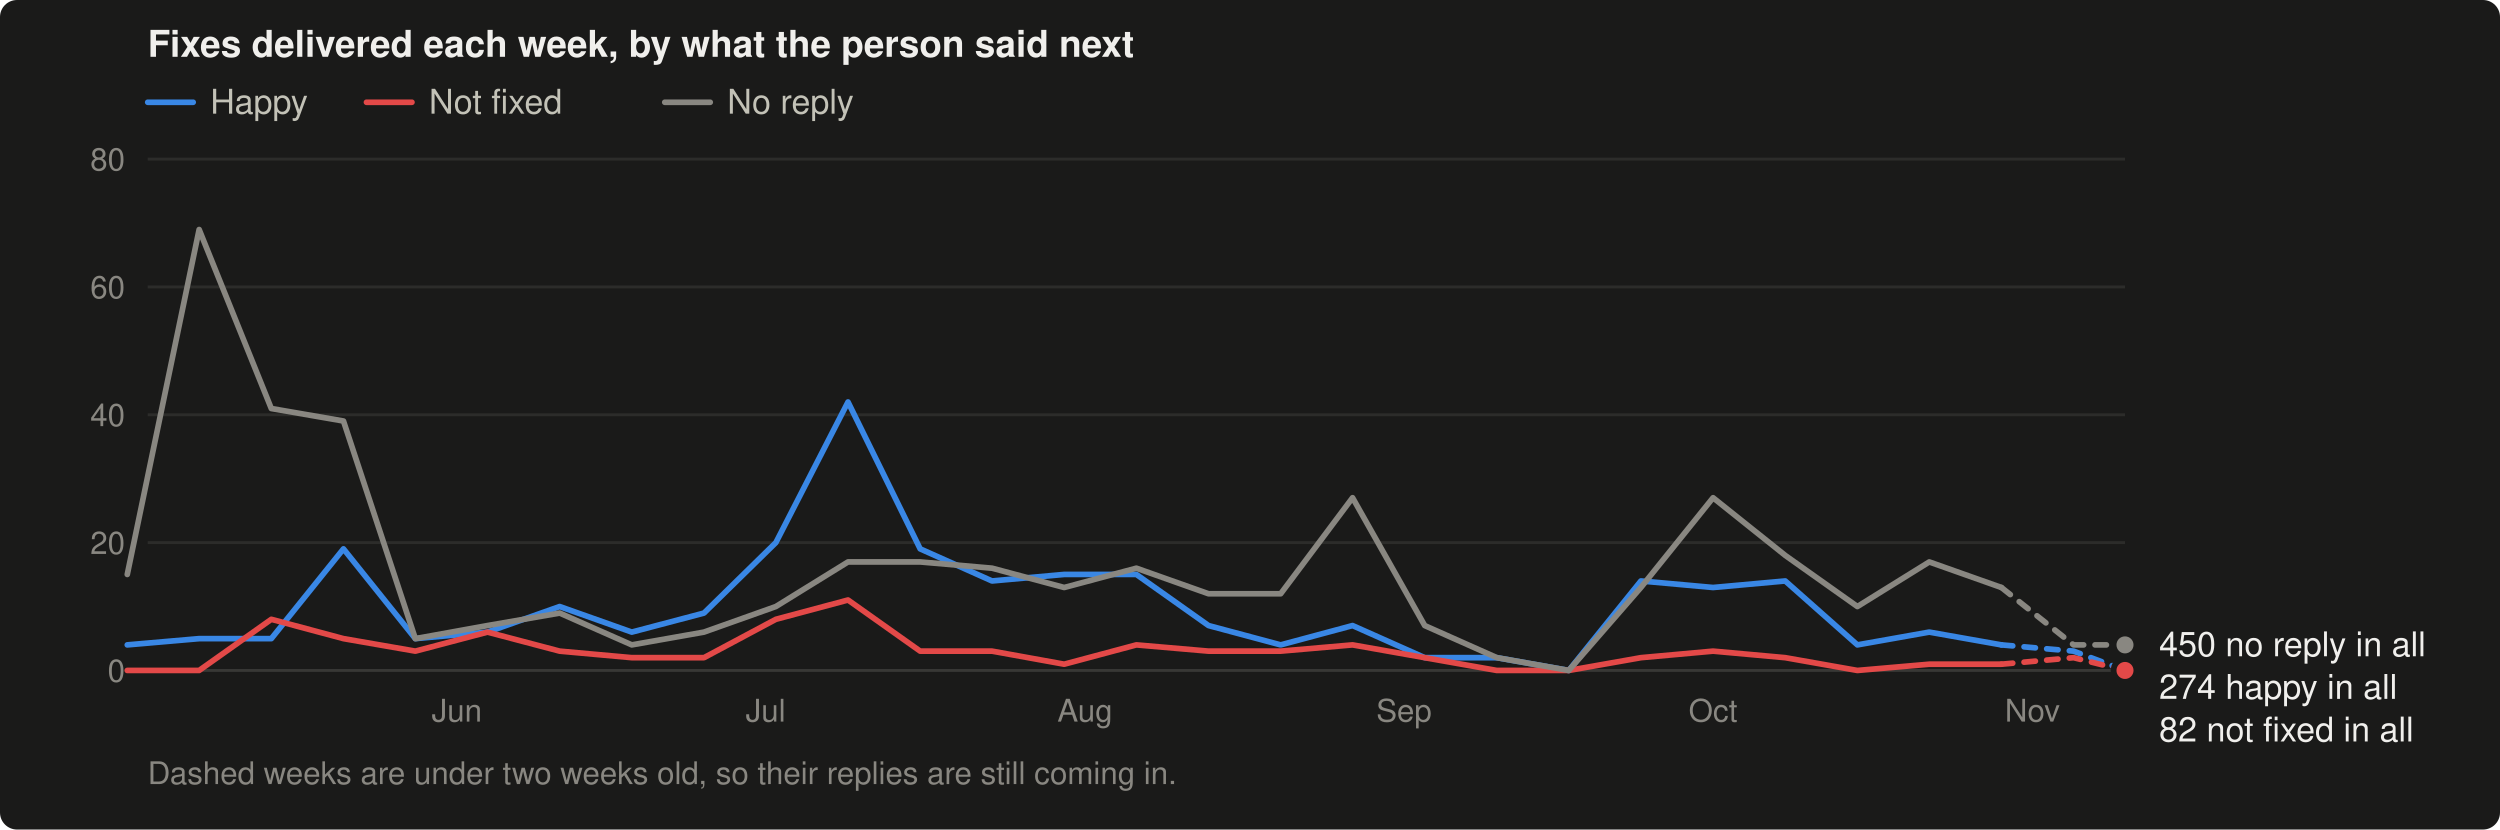
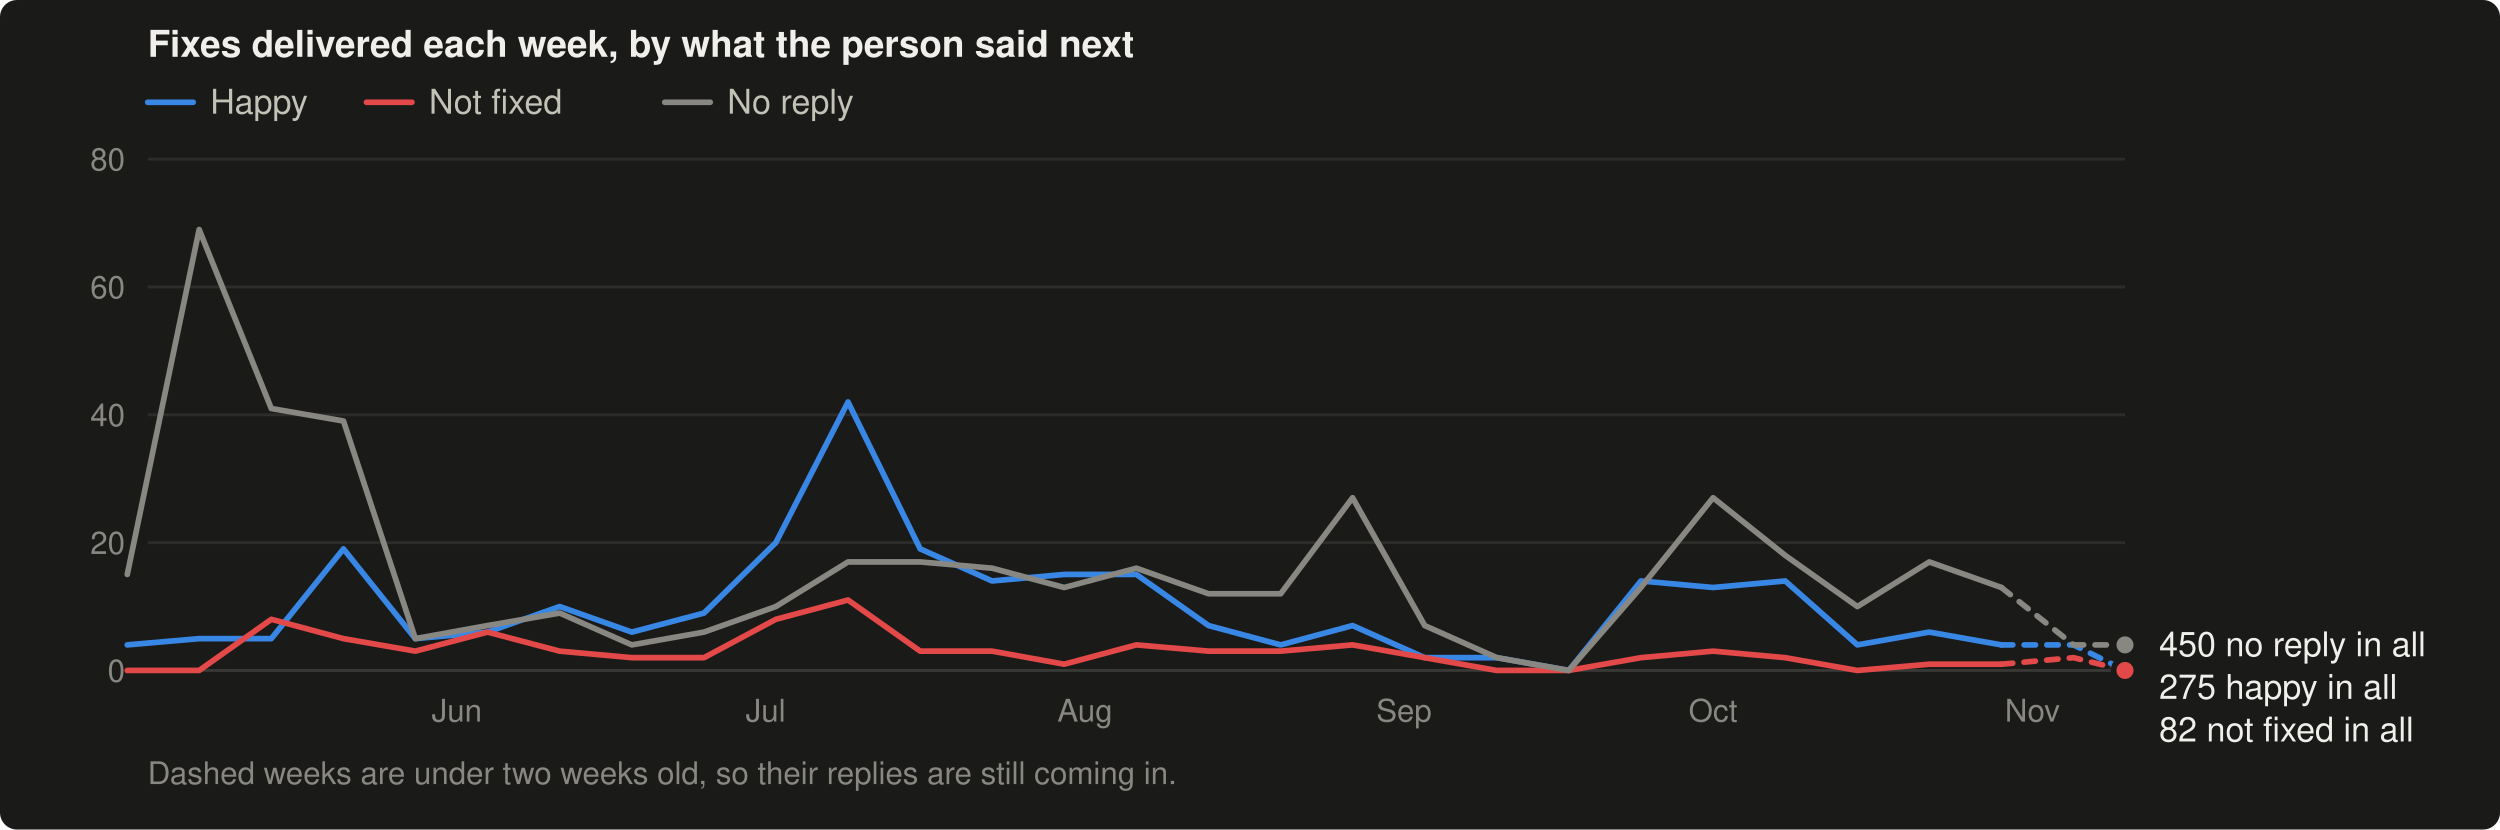
<svg xmlns="http://www.w3.org/2000/svg" width="880" height="292" viewBox="0 0 880 292" role="img" aria-labelledby="t d" font-family="-apple-system, BlinkMacSystemFont, 'Segoe UI', Helvetica, Arial, sans-serif">
  <rect width="100%" height="100%" rx="6" fill="#1a1a19" />
  <text x="52.0" y="20.0" fill="#f0efec" font-size="13" font-weight="600" text-anchor="start">Fixes delivered each week, by what the person said next</text>
  <line x1="52" y1="36" x2="68" y2="36" stroke="#3987e5" stroke-width="2" stroke-linecap="round" />
  <text x="74.0" y="40.0" fill="#c3c2b7" font-size="12" font-weight="400" text-anchor="start">Happy</text>
  <line x1="129" y1="36" x2="145" y2="36" stroke="#e34948" stroke-width="2" stroke-linecap="round" />
  <text x="151.0" y="40.0" fill="#c3c2b7" font-size="12" font-weight="400" text-anchor="start">Not fixed</text>
  <line x1="234" y1="36" x2="250" y2="36" stroke="#898781" stroke-width="2" stroke-linecap="round" />
  <text x="256.0" y="40.0" fill="#c3c2b7" font-size="12" font-weight="400" text-anchor="start">No reply</text>
  <line x1="52" y1="236.0" x2="748" y2="236.0" stroke="#383835" stroke-width="1" />
  <text x="44.0" y="240.0" fill="#898781" font-size="11" font-weight="400" text-anchor="end">0</text>
  <line x1="52" y1="191.0" x2="748" y2="191.0" stroke="#2c2c2a" stroke-width="1" />
  <text x="44.0" y="195.0" fill="#898781" font-size="11" font-weight="400" text-anchor="end">20</text>
  <line x1="52" y1="146.0" x2="748" y2="146.0" stroke="#2c2c2a" stroke-width="1" />
  <text x="44.0" y="150.0" fill="#898781" font-size="11" font-weight="400" text-anchor="end">40</text>
  <line x1="52" y1="101.0" x2="748" y2="101.0" stroke="#2c2c2a" stroke-width="1" />
  <text x="44.0" y="105.0" fill="#898781" font-size="11" font-weight="400" text-anchor="end">60</text>
  <line x1="52" y1="56.0" x2="748" y2="56.0" stroke="#2c2c2a" stroke-width="1" />
  <text x="44.0" y="60.0" fill="#898781" font-size="11" font-weight="400" text-anchor="end">80</text>
  <path d="M44.8,227.0 L70.1,224.8 L95.5,224.8 L120.9,193.2 L146.2,224.8 L171.6,222.5 L197.0,213.5 L222.4,222.5 L247.8,215.8 L273.1,191.0 L298.5,141.5 L323.9,193.2 L349.2,204.5 L374.6,202.2 L400.0,202.2 L425.4,220.2 L450.8,227.0 L476.1,220.2 L501.5,231.5 L526.9,231.5 L552.2,236.0 L577.6,204.5 L603.0,206.8 L628.4,204.5 L653.8,227.0 L679.1,222.5 L704.5,227.0" fill="none" stroke="#3987e5" stroke-width="2" stroke-linejoin="round" stroke-linecap="round" />
-   <path d="M704.5,227.0 L729.9,229.2 L748.0,236.0" fill="none" stroke="#3987e5" stroke-width="2" stroke-linejoin="round" stroke-linecap="round" stroke-dasharray="4 4" />
+   <path d="M704.5,227.0 L729.9,227.0 L748.0,236.0" fill="none" stroke="#3987e5" stroke-width="2" stroke-linejoin="round" stroke-linecap="round" stroke-dasharray="4 4" />
  <circle cx="748.0" cy="236.0" r="4" fill="#3987e5" stroke="#1a1a19" stroke-width="2" />
  <path d="M44.8,236.0 L70.1,236.0 L95.5,218.0 L120.9,224.8 L146.2,229.2 L171.6,222.5 L197.0,229.2 L222.4,231.5 L247.8,231.5 L273.1,218.0 L298.5,211.2 L323.9,229.2 L349.2,229.2 L374.6,233.8 L400.0,227.0 L425.4,229.2 L450.8,229.2 L476.1,227.0 L501.5,231.5 L526.9,236.0 L552.2,236.0 L577.6,231.5 L603.0,229.2 L628.4,231.5 L653.8,236.0 L679.1,233.8 L704.5,233.8" fill="none" stroke="#e34948" stroke-width="2" stroke-linejoin="round" stroke-linecap="round" />
  <path d="M704.5,233.8 L729.9,231.5 L748.0,236.0" fill="none" stroke="#e34948" stroke-width="2" stroke-linejoin="round" stroke-linecap="round" stroke-dasharray="4 4" />
  <circle cx="748.0" cy="236.0" r="4" fill="#e34948" stroke="#1a1a19" stroke-width="2" />
  <path d="M44.8,202.2 L70.1,80.8 L95.5,143.8 L120.9,148.2 L146.2,224.8 L171.6,220.2 L197.0,215.8 L222.4,227.0 L247.8,222.5 L273.1,213.5 L298.5,197.8 L323.9,197.8 L349.2,200.0 L374.6,206.8 L400.0,200.0 L425.4,209.0 L450.8,209.0 L476.1,175.2 L501.5,220.2 L526.9,231.5 L552.2,236.0 L577.6,206.8 L603.0,175.2 L628.4,195.5 L653.8,213.5 L679.1,197.8 L704.5,206.8" fill="none" stroke="#898781" stroke-width="2" stroke-linejoin="round" stroke-linecap="round" />
  <path d="M704.5,206.8 L729.9,227.0 L748.0,227.0" fill="none" stroke="#898781" stroke-width="2" stroke-linejoin="round" stroke-linecap="round" stroke-dasharray="4 4" />
  <circle cx="748.0" cy="227.0" r="4" fill="#898781" stroke="#1a1a19" stroke-width="2" />
  <text x="760.0" y="231.0" fill="#f0efec" font-size="12" font-weight="400" text-anchor="start">450 no reply in all</text>
-   <text x="760.0" y="246.0" fill="#f0efec" font-size="12" font-weight="400" text-anchor="start">274 happy in all</text>
+   <text x="760.0" y="246.0" fill="#f0efec" font-size="12" font-weight="400" text-anchor="start">275 happy in all</text>
  <text x="760.0" y="261.0" fill="#f0efec" font-size="12" font-weight="400" text-anchor="start">82 not fixed in all</text>
  <text x="160.8" y="254.0" fill="#898781" font-size="11" font-weight="400" text-anchor="middle">Jun</text>
  <text x="269.5" y="254.0" fill="#898781" font-size="11" font-weight="400" text-anchor="middle">Jul</text>
  <text x="381.9" y="254.0" fill="#898781" font-size="11" font-weight="400" text-anchor="middle">Aug</text>
  <text x="494.2" y="254.0" fill="#898781" font-size="11" font-weight="400" text-anchor="middle">Sep</text>
  <text x="603.0" y="254.0" fill="#898781" font-size="11" font-weight="400" text-anchor="middle">Oct</text>
  <text x="715.4" y="254.0" fill="#898781" font-size="11" font-weight="400" text-anchor="middle">Nov</text>
  <text x="52.0" y="276.0" fill="#898781" font-size="11" font-weight="400" text-anchor="start">Dashed weeks are under two weeks old, so their replies are still coming in.</text>
</svg>
